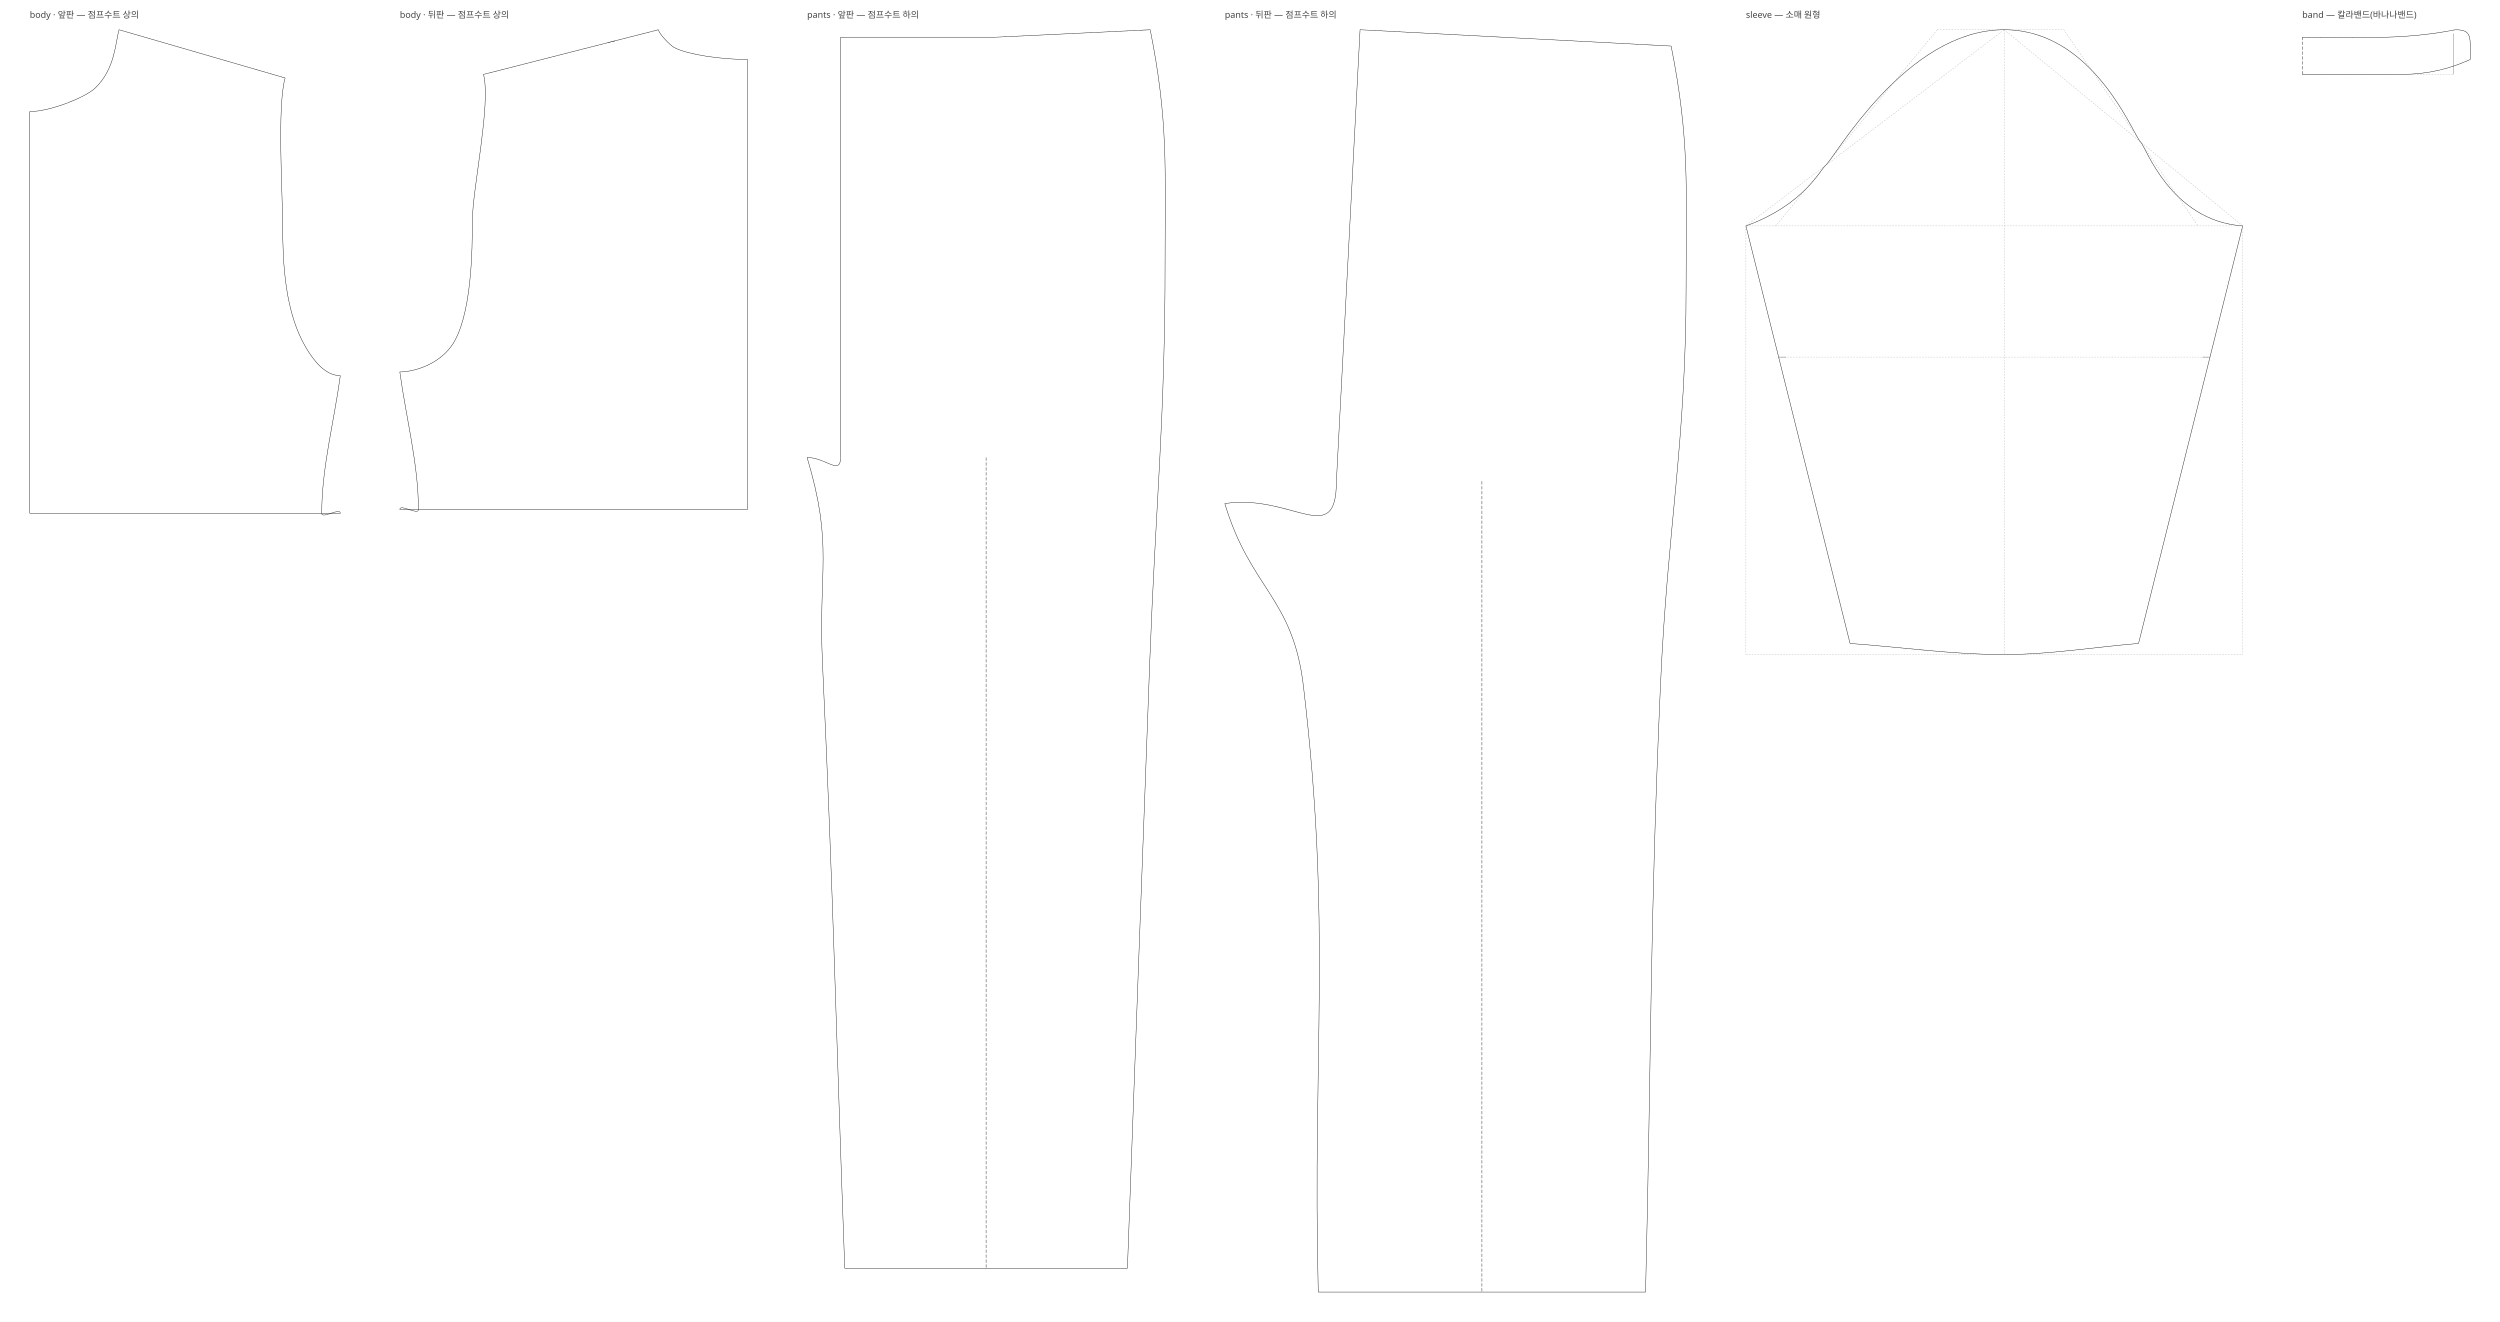
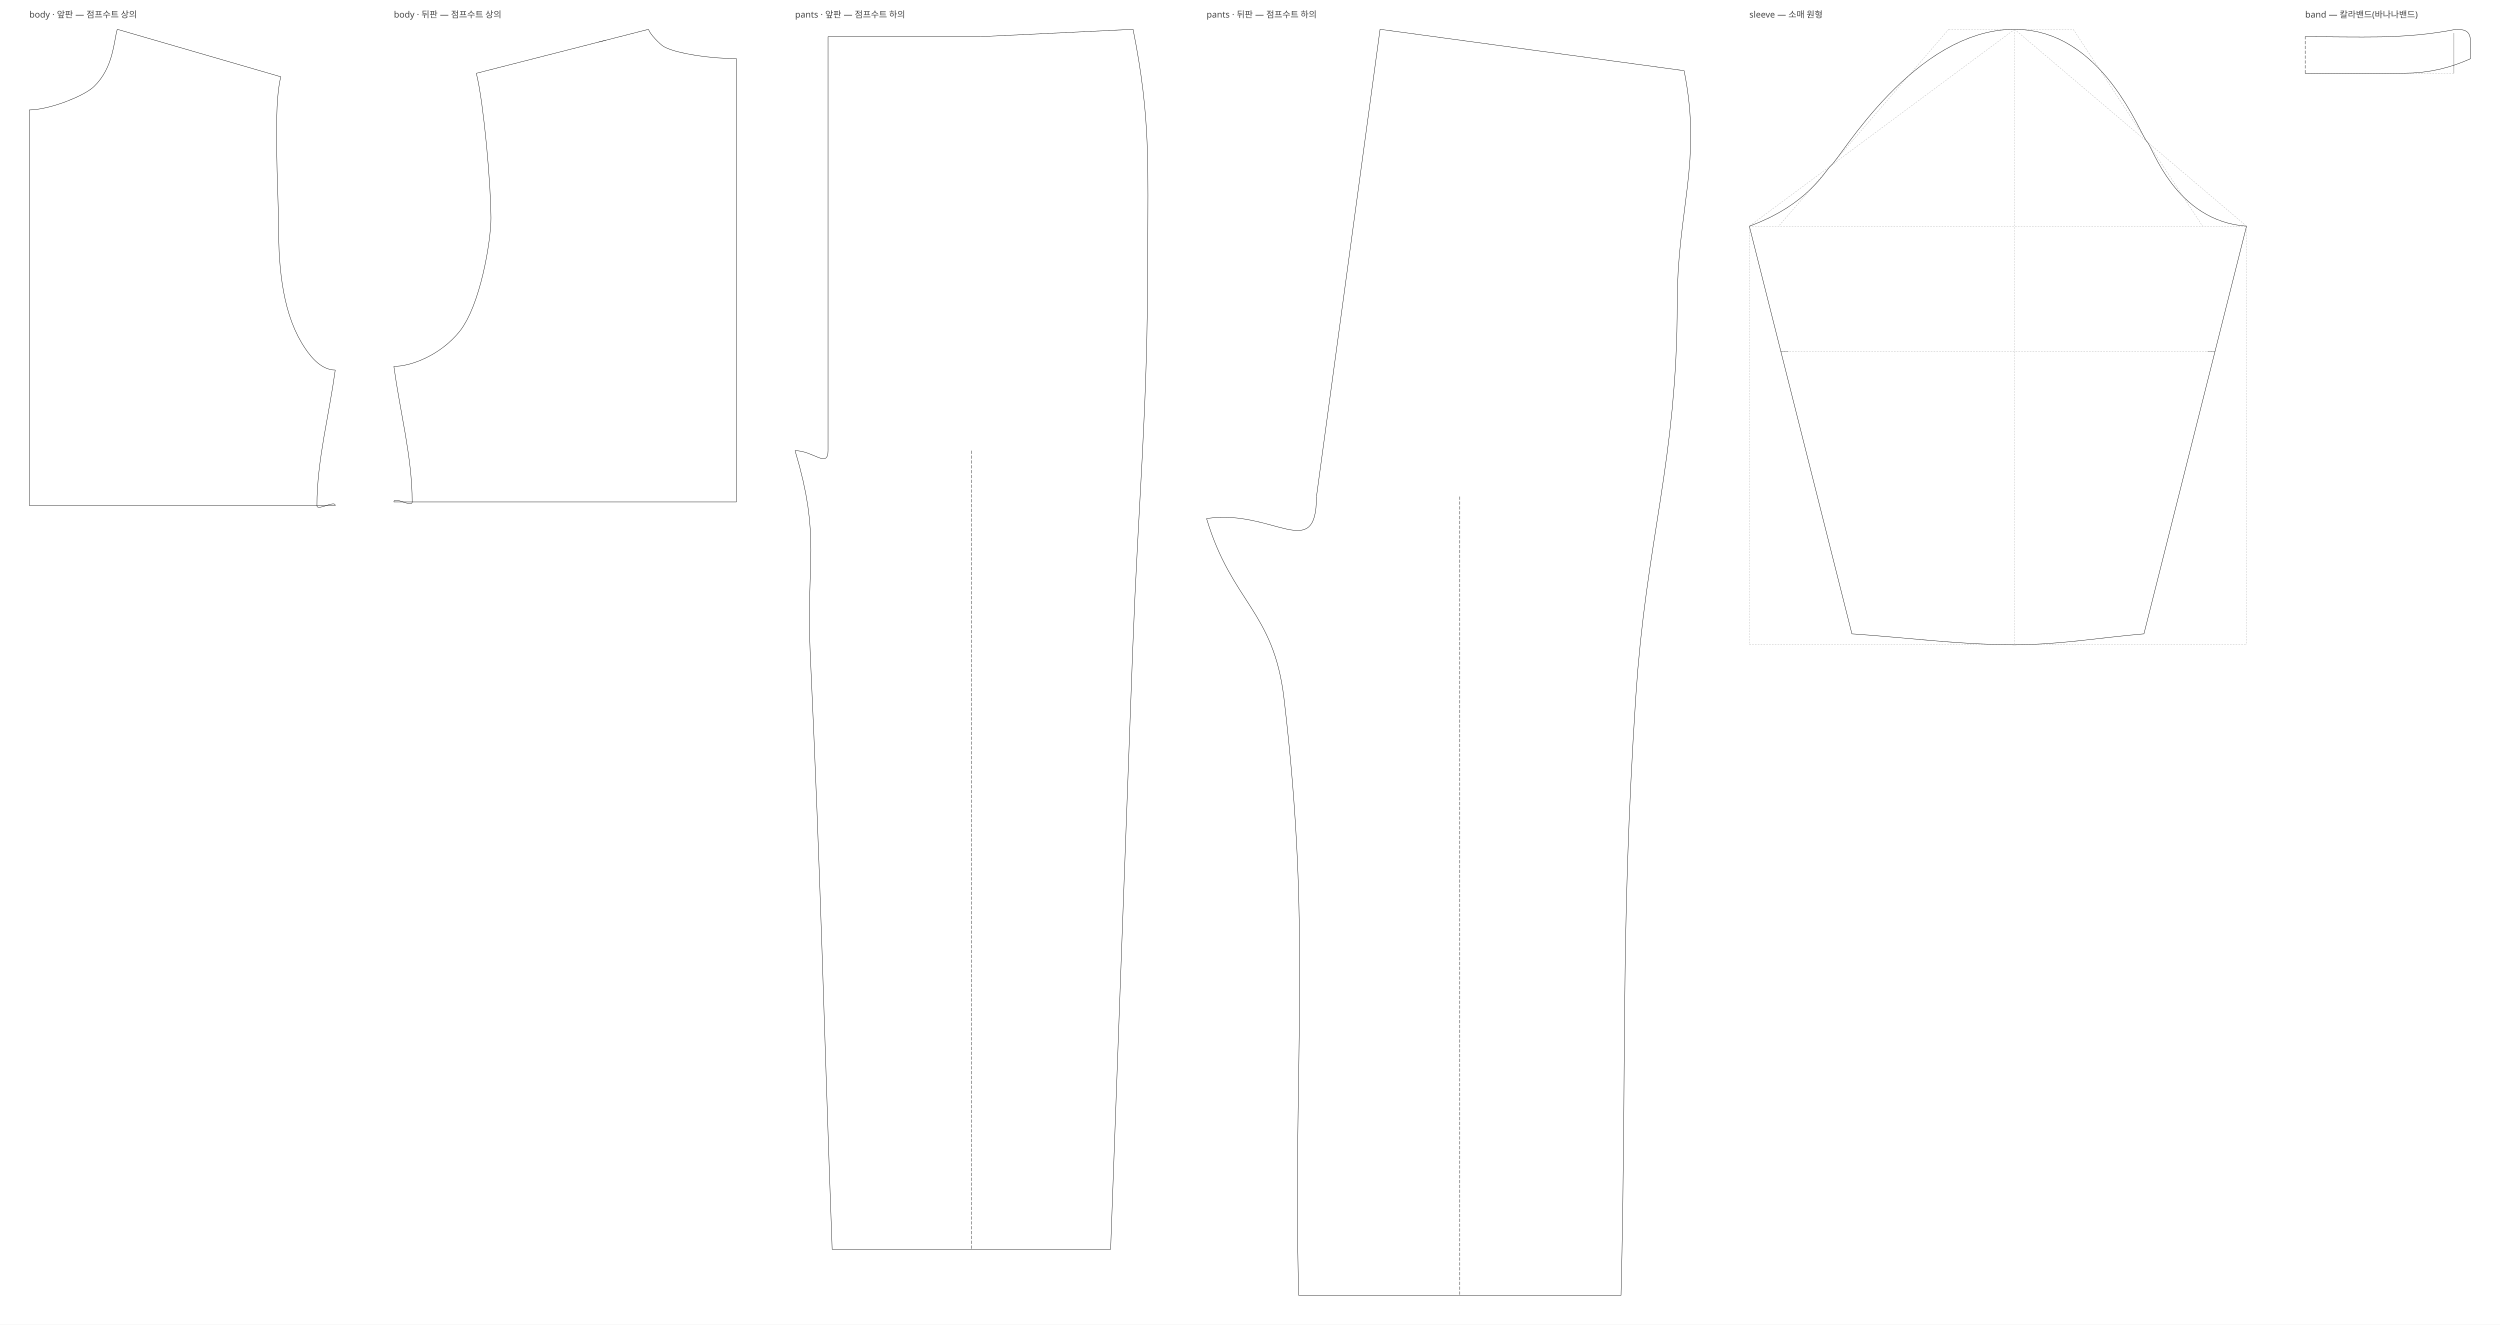
- <svg xmlns="http://www.w3.org/2000/svg" width="2134.114mm" height="1128.364mm" viewBox="0 0 2134.114 1128.364">
+ <svg xmlns="http://www.w3.org/2000/svg" width="2166.409mm" height="1147.86mm" viewBox="0 0 2166.409 1147.86">
  <rect width="100%" height="100%" fill="white" />
  <g id="body · 앞판">
    <g id="outline" fill="none" stroke="#111" stroke-width="0.35">
      <path d="M101.6 25.4C98.611 35.695 98.402 58.707 81.394 75.044C72.808 83.292 42.663 95.25 25.4 95.25" />
      <path d="M101.6 25.4L243.407 66.569" />
      <path d="M243.407 66.569C236.41 90.671 241.3 166.938 241.3 192.035C241.3 225.261 243.29 266.976 261.506 297.294C267.646 307.514 277.473 320.675 290.512 320.675" />
      <path d="M25.4 95.25L25.4 438.15" />
      <path d="M290.512 320.675C285.274 359.442 274.637 399.031 274.637 438.15C274.637 443.389 290.512 432.911 290.512 438.15C290.512 438.15 290.512 438.15 290.512 438.15" />
      <path d="M25.4 438.15L290.512 438.15" />
    </g>
    <text x="25.4" y="15.24" font-size="7.62" font-family="sans-serif" fill="#444">body · 앞판 — 점프수트 상의</text>
  </g>
  <g id="body · 뒤판">
    <g id="outline" fill="none" stroke="#111" stroke-width="0.35">
      <path d="M561.975 25.4C562.976 29.322 571.898 38.555 575.445 40.505C586.587 46.629 615.926 50.8 638.175 50.8" />
-       <path d="M412.75 63.5C419.284 89.092 403.225 161.242 403.225 188.912C403.225 210.644 403.11 271.632 384.914 296.014C373.285 311.596 352.978 317.5 341.312 317.5" />
+       <path d="M412.75 63.5C419.299 89.149 425.45 161.181 425.45 188.912C425.45 209.301 416.151 264.901 398.299 287.174C382.15 307.322 356.805 317.5 341.312 317.5" />
      <path d="M638.175 50.8L638.175 434.975" />
      <path d="M638.175 434.975L638.175 434.975" />
      <path d="M561.975 25.4L412.75 63.5" />
      <path d="M341.312 317.5C346.551 356.267 357.188 395.856 357.188 434.975C357.188 440.214 341.312 429.736 341.312 434.975C341.312 434.975 341.312 434.975 341.312 434.975" />
      <path d="M638.175 434.975L341.312 434.975" />
    </g>
    <g id="mark" fill="none" stroke="#111" stroke-width="0.21">
      <path d="M525.059 34.825L518.907 36.396" />
    </g>
    <text x="341.312" y="15.24" font-size="7.62" font-family="sans-serif" fill="#444">body · 뒤판 — 점프수트 상의</text>
  </g>
  <g id="pants · 앞판">
    <g id="outline" fill="none" stroke="#111" stroke-width="0.35">
      <path d="M717.55 31.75L849.709 31.75" />
      <path d="M849.709 31.75L981.869 25.4" />
      <path d="M717.55 31.75C717.55 107.95 717.55 146.05 717.55 222.25C717.55 289.56 717.55 323.215 717.55 390.525" />
      <path d="M717.55 390.525C717.55 406.241 704.691 390.525 688.975 390.525" />
      <path d="M688.975 390.525C711.619 466.004 698.416 486.433 702.072 565.15C711.683 772.077 713.502 875.665 721.122 1082.675" />
      <path d="M981.869 25.4C997.343 102.771 994.569 143.346 994.569 222.25C994.569 359.51 986.616 427.986 981.472 565.15C973.709 772.155 970.042 875.665 962.422 1082.675" />
      <path d="M721.122 1082.675L962.422 1082.675" />
    </g>
    <g id="fold" fill="none" stroke="#111" stroke-width="0.35" stroke-dasharray="2.8,1.4">
      <path d="M841.772 390.525L841.772 1082.675" />
    </g>
    <text x="688.975" y="15.24" font-size="7.62" font-family="sans-serif" fill="#444">pants · 앞판 — 점프수트 하의</text>
  </g>
  <g id="pants · 뒤판">
    <g id="outline" fill="none" stroke="#111" stroke-width="0.35">
-       <path d="M1161.009 25.4L1293.78 32.358" />
-       <path d="M1293.78 32.358L1426.551 39.316" />
-       <path d="M1161.009 25.4L1149.629 242.539L1140.81 410.814" />
-       <path d="M1140.81 410.814C1140.81 469.096 1103.197 421.218 1045.56 429.864" />
-       <path d="M1045.56 429.864C1067.467 502.887 1103.66 509.731 1112.632 585.439C1137.003 791.072 1120.252 895.954 1125.332 1102.964" />
-       <path d="M1426.551 39.316C1442.525 119.185 1439.348 161.089 1439.348 242.539C1439.348 379.979 1423.503 448.133 1417.432 585.439C1408.287 792.309 1409.812 895.954 1404.732 1102.964" />
-       <path d="M1125.332 1102.964L1404.732 1102.964" />
+       <path d="M1195.916 25.4L1327.655 43.329" />
+       <path d="M1327.655 43.329L1459.394 61.258" />
+       <path d="M1195.916 25.4L1163.712 262.035L1140.81 430.31" />
+       <path d="M1140.81 430.31C1140.81 488.592 1103.197 440.715 1045.56 449.36" />
+       <path d="M1045.56 449.36C1067.467 522.383 1103.66 529.227 1112.632 604.935C1137.003 810.569 1120.252 915.45 1125.332 1122.46" />
+       <path d="M1459.394 61.258C1475.151 140.044 1453.43 181.689 1453.43 262.035C1453.43 399.949 1426.331 467.309 1417.432 604.935C1404.072 811.576 1409.812 915.45 1404.732 1122.46" />
+       <path d="M1125.332 1122.46L1404.732 1122.46" />
    </g>
    <g id="fold" fill="none" stroke="#111" stroke-width="0.35" stroke-dasharray="2.8,1.4">
-       <path d="M1265.032 410.814L1265.032 1102.964" />
+       <path d="M1265.032 430.31L1265.032 1122.46" />
    </g>
    <text x="1045.56" y="15.24" font-size="7.62" font-family="sans-serif" fill="#444">pants · 뒤판 — 점프수트 하의</text>
  </g>
  <g id="sleeve">
    <g id="outline" fill="none" stroke="#111" stroke-width="0.35">
-       <path d="M1490.395 192.861C1540.067 174.895 1554.172 144.426 1558.243 141.335C1565.876 135.538 1626.557 25.4 1710.9 25.4" />
-       <path d="M1710.9 25.4C1787.72 25.4 1821.409 116.307 1827.225 121.092C1831.587 124.68 1852.487 188.522 1914.469 192.861" />
-       <path d="M1490.395 192.861L1579.295 549.275" />
-       <path d="M1914.469 192.861L1825.569 549.275" />
-       <path d="M1579.295 549.275C1622.725 552.418 1667.357 558.8 1710.9 558.8C1748.871 558.8 1787.728 552.418 1825.569 549.275" />
+       <path d="M1515.91 195.993C1567.267 177.417 1582.405 146.652 1586.649 143.503C1594.607 137.598 1658.607 25.4 1745.813 25.4" />
+       <path d="M1745.813 25.4C1822.632 25.4 1854.9 118.008 1860.642 122.882C1864.948 126.537 1884.782 191.654 1946.764 195.993" />
+       <path d="M1515.91 195.993L1604.81 549.275" />
+       <path d="M1946.764 195.993L1857.864 549.275" />
+       <path d="M1604.81 549.275C1651.341 552.418 1699.176 558.8 1745.813 558.8C1782.923 558.8 1820.887 552.418 1857.864 549.275" />
    </g>
    <g id="construction" fill="none" stroke="#888" stroke-width="0.21" stroke-dasharray="1.4,1.05">
-       <path d="M1710.9 25.4L1710.9 558.8" />
-       <path d="M1490.395 192.861L1914.469 192.861" />
-       <path d="M1518.316 304.8L1886.548 304.8" />
-       <path d="M1653.75 25.4L1761.7 25.4" />
-       <path d="M1710.9 25.4L1490.395 192.861" />
-       <path d="M1710.9 25.4L1914.469 192.861" />
-       <path d="M1653.75 25.4L1515.795 192.861" />
-       <path d="M1761.7 25.4L1876.369 192.861" />
-       <path d="M1490.395 192.861L1490.395 558.8" />
-       <path d="M1914.469 192.861L1914.469 558.8" />
-       <path d="M1490.395 558.8L1914.469 558.8" />
+       <path d="M1745.813 25.4L1745.813 558.8" />
+       <path d="M1515.91 195.993L1946.764 195.993" />
+       <path d="M1543.29 304.8L1919.383 304.8" />
+       <path d="M1688.663 25.4L1796.613 25.4" />
+       <path d="M1745.813 25.4L1515.91 195.993" />
+       <path d="M1745.813 25.4L1946.764 195.993" />
+       <path d="M1688.663 25.4L1541.31 195.993" />
+       <path d="M1796.613 25.4L1908.664 195.993" />
+       <path d="M1515.91 195.993L1515.91 558.8" />
+       <path d="M1946.764 195.993L1946.764 558.8" />
+       <path d="M1515.91 558.8L1946.764 558.8" />
    </g>
    <g id="mark" fill="none" stroke="#111" stroke-width="0.21">
-       <path d="M1518.316 304.8L1524.666 304.8" />
-       <path d="M1886.548 304.8L1880.198 304.8" />
+       <path d="M1543.29 304.8L1549.64 304.8" />
+       <path d="M1919.383 304.8L1913.033 304.8" />
    </g>
-     <text x="1490.395" y="15.24" font-size="7.62" font-family="sans-serif" fill="#444">sleeve — 소매 원형</text>
+     <text x="1515.91" y="15.24" font-size="7.62" font-family="sans-serif" fill="#444">sleeve — 소매 원형</text>
  </g>
  <g id="band">
    <g id="outline" fill="none" stroke="#111" stroke-width="0.35">
-       <path d="M1965.269 63.5C1993.145 63.5 2021.865 63.5 2049.741 63.5C2073.871 63.5 2092.211 58.227 2108.714 50.8" />
-       <path d="M2108.714 50.8C2108.714 46.609 2108.714 42.291 2108.714 38.1C2108.714 28.222 2105.893 25.4 2096.014 25.4" />
-       <path d="M2096.014 25.4C2051.089 34.385 2011.084 31.75 1965.269 31.75" />
+       <path d="M1997.564 63.5C2025.44 63.5 2054.16 63.5 2082.036 63.5C2106.166 63.5 2124.506 58.227 2141.009 50.8" />
+       <path d="M2141.009 50.8C2141.009 46.609 2141.009 42.291 2141.009 38.1C2141.009 28.222 2138.187 25.4 2128.309 25.4" />
+       <path d="M2128.309 25.4C2083.384 34.385 2043.379 31.75 1997.564 31.75" />
    </g>
    <g id="construction" fill="none" stroke="#888" stroke-width="0.21" stroke-dasharray="1.4,1.05">
-       <path d="M1965.269 63.5L2094.191 63.5" />
+       <path d="M1997.564 63.5L2126.486 63.5" />
    </g>
    <g id="mark" fill="none" stroke="#111" stroke-width="0.21">
-       <path d="M2094.191 63.5L2094.191 28.575" />
+       <path d="M2126.486 63.5L2126.486 28.575" />
    </g>
    <g id="fold" fill="none" stroke="#111" stroke-width="0.35" stroke-dasharray="2.8,1.4">
-       <path d="M1965.269 63.5L1965.269 31.75" />
+       <path d="M1997.564 63.5L1997.564 31.75" />
    </g>
-     <text x="1965.269" y="15.24" font-size="7.62" font-family="sans-serif" fill="#444">band — 칼라밴드(바나나밴드)</text>
+     <text x="1997.564" y="15.24" font-size="7.62" font-family="sans-serif" fill="#444">band — 칼라밴드(바나나밴드)</text>
  </g>
</svg>
